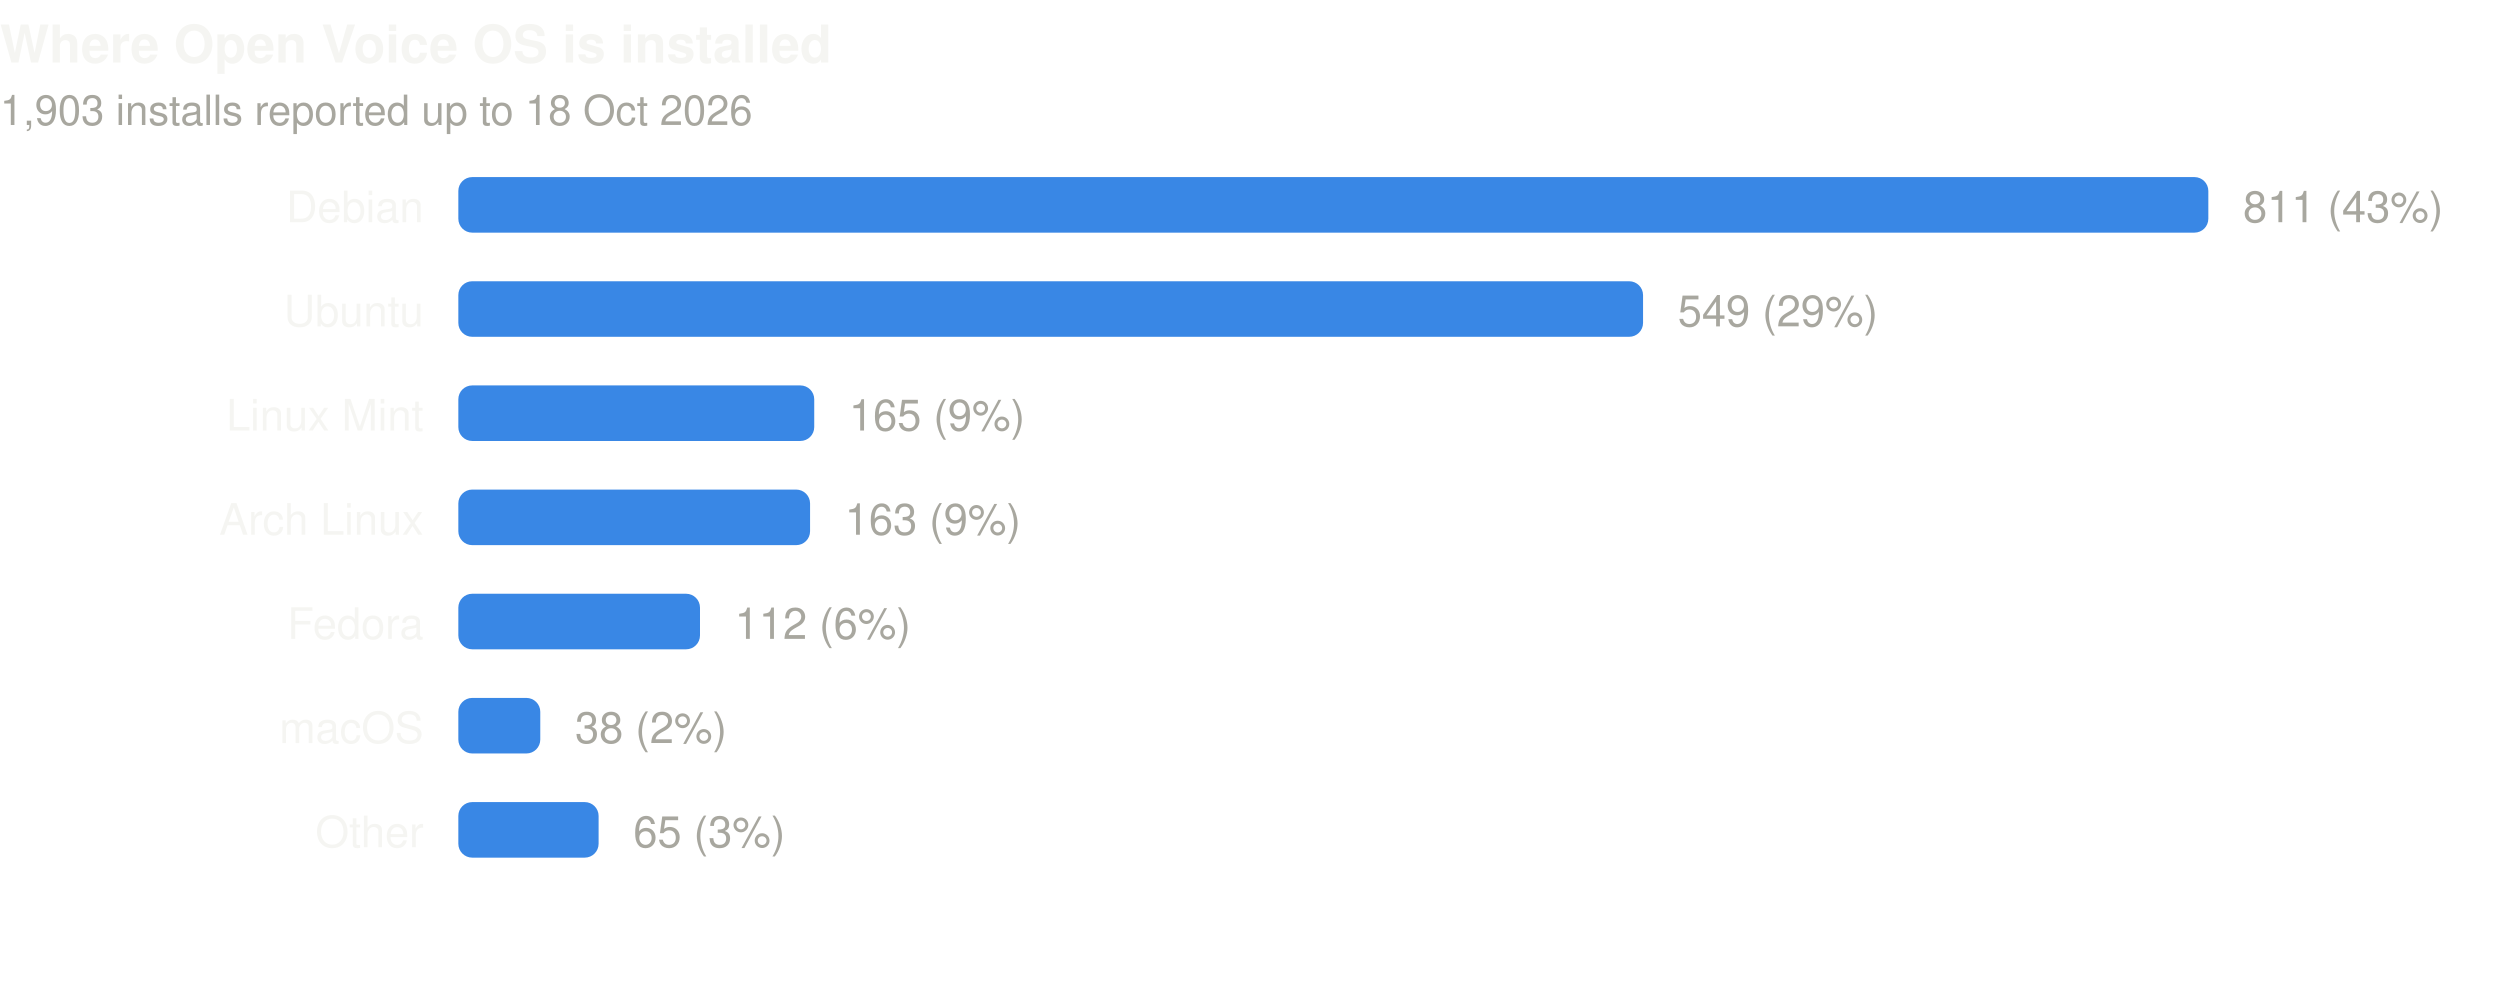
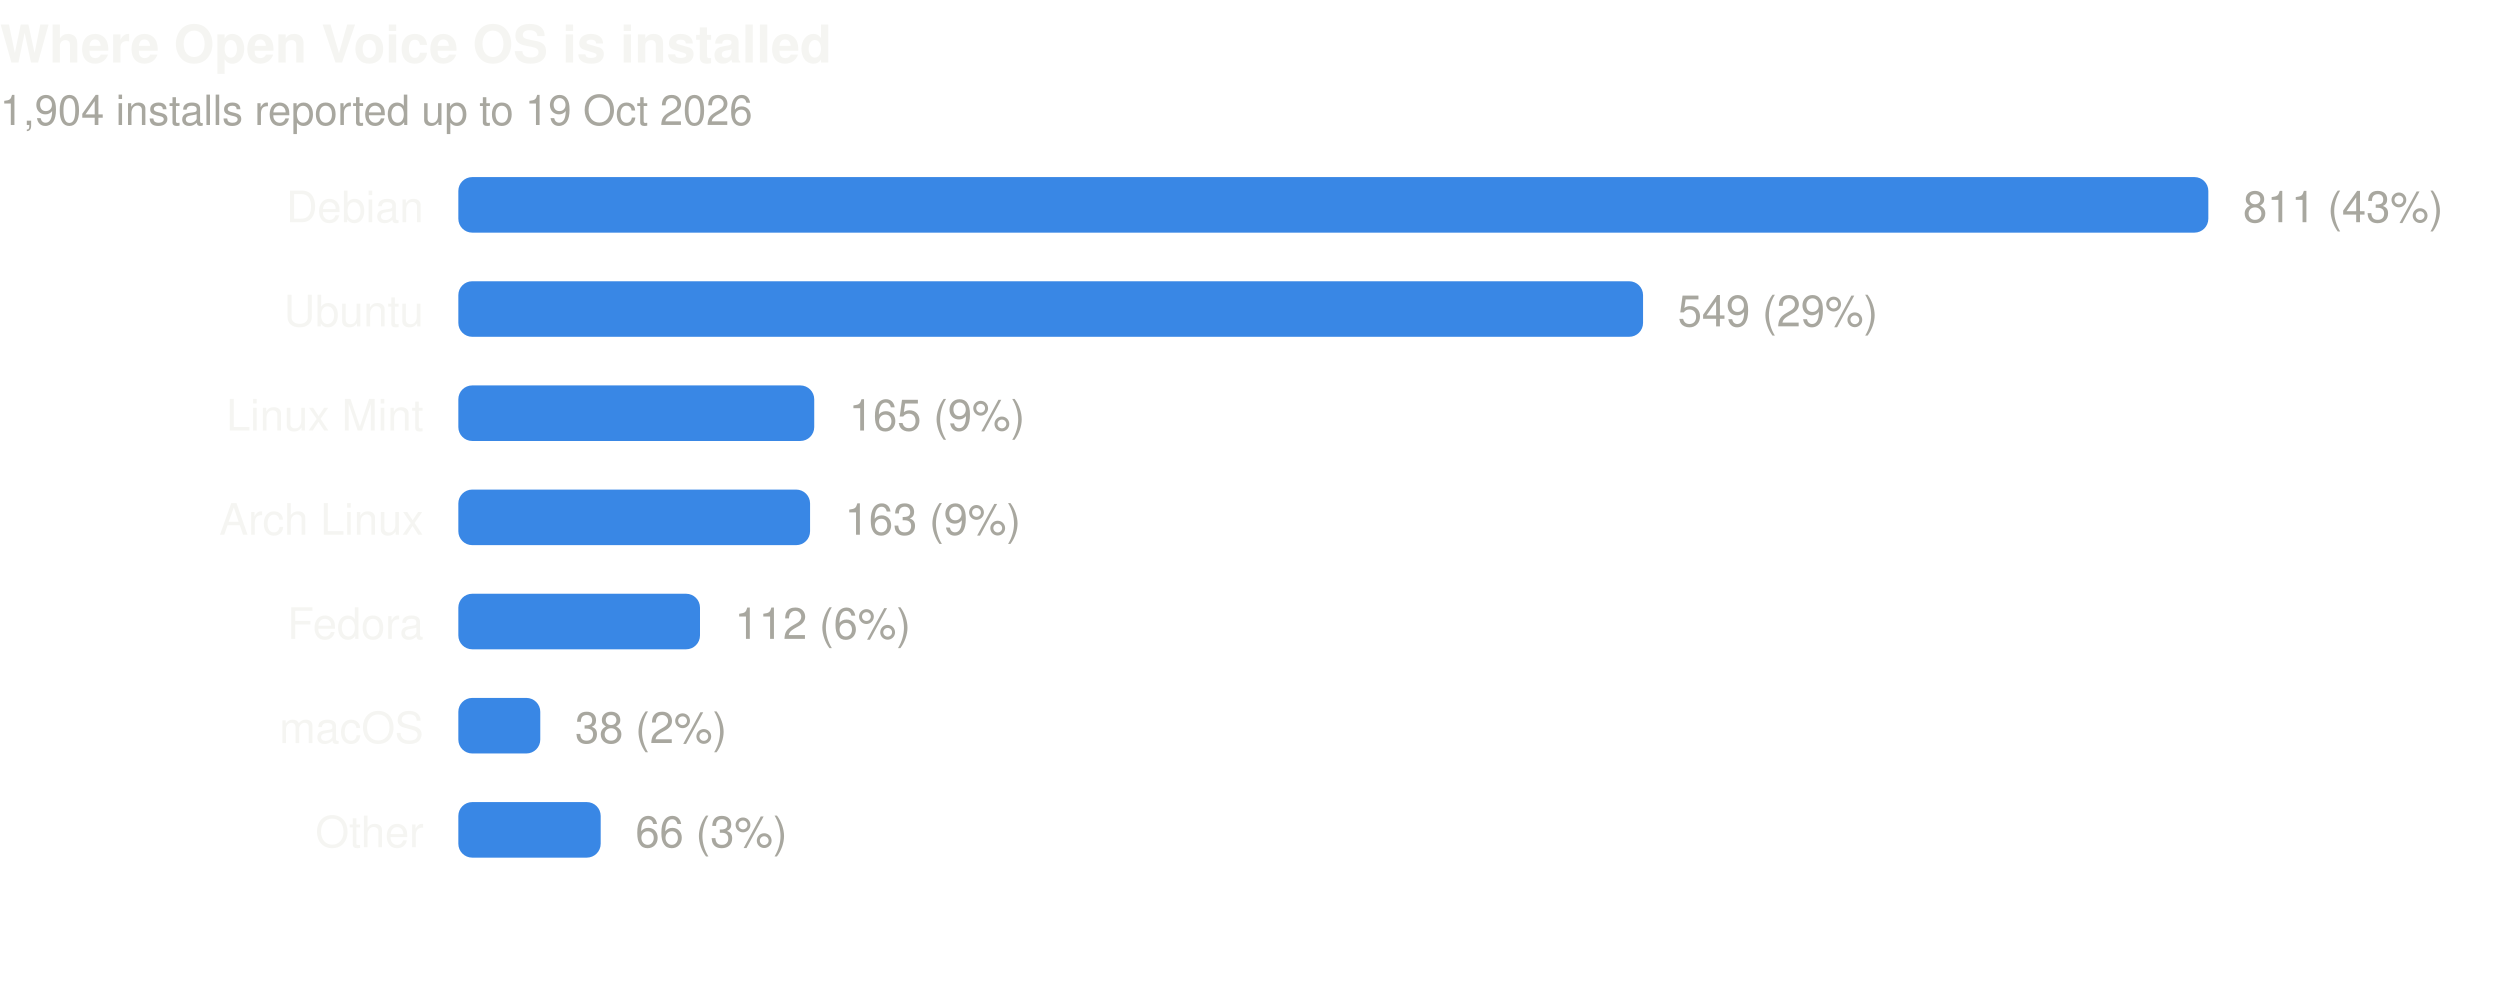
- <svg xmlns="http://www.w3.org/2000/svg" width="720" height="284" viewBox="0 0 720 284" role="img" aria-label="Where Open Voice OS is installed. 1,903 installs reported up to 18 Oct 2026">
+ <svg xmlns="http://www.w3.org/2000/svg" width="720" height="284" viewBox="0 0 720 284" role="img" aria-label="Where Open Voice OS is installed. 1,904 installs reported up to 19 Oct 2026">
  <text x="0" y="18" font-family="ui-sans-serif,-apple-system,BlinkMacSystemFont,'Segoe UI',Helvetica,Arial,sans-serif" font-size="15" font-weight="600" fill="#f5f5f2">Where Open Voice OS is installed</text>
-   <text x="0" y="36" font-family="ui-sans-serif,-apple-system,BlinkMacSystemFont,'Segoe UI',Helvetica,Arial,sans-serif" font-size="12" fill="#a8a79f">1,903 installs reported up to 18 Oct 2026</text>
+   <text x="0" y="36" font-family="ui-sans-serif,-apple-system,BlinkMacSystemFont,'Segoe UI',Helvetica,Arial,sans-serif" font-size="12" fill="#a8a79f">1,904 installs reported up to 19 Oct 2026</text>
  <text x="122" y="64.0" text-anchor="end" font-family="ui-sans-serif,-apple-system,BlinkMacSystemFont,'Segoe UI',Helvetica,Arial,sans-serif" font-size="12.5" fill="#f5f5f2">Debian</text>
  <rect x="132" y="51.0" width="504.0" height="16" rx="4" fill="#3987e5" />
  <text x="646.0" y="64.0" font-family="ui-sans-serif,-apple-system,BlinkMacSystemFont,'Segoe UI',Helvetica,Arial,sans-serif" font-size="12.5" fill="#a8a79f">811 (43%)</text>
  <text x="122" y="94.0" text-anchor="end" font-family="ui-sans-serif,-apple-system,BlinkMacSystemFont,'Segoe UI',Helvetica,Arial,sans-serif" font-size="12.5" fill="#f5f5f2">Ubuntu</text>
  <rect x="132" y="81.0" width="341.2" height="16" rx="4" fill="#3987e5" />
  <text x="483.2" y="94.0" font-family="ui-sans-serif,-apple-system,BlinkMacSystemFont,'Segoe UI',Helvetica,Arial,sans-serif" font-size="12.5" fill="#a8a79f">549 (29%)</text>
  <text x="122" y="124.0" text-anchor="end" font-family="ui-sans-serif,-apple-system,BlinkMacSystemFont,'Segoe UI',Helvetica,Arial,sans-serif" font-size="12.5" fill="#f5f5f2">Linux Mint</text>
  <rect x="132" y="111.0" width="102.5" height="16" rx="4" fill="#3987e5" />
  <text x="244.5" y="124.0" font-family="ui-sans-serif,-apple-system,BlinkMacSystemFont,'Segoe UI',Helvetica,Arial,sans-serif" font-size="12.5" fill="#a8a79f">165 (9%)</text>
  <text x="122" y="154.0" text-anchor="end" font-family="ui-sans-serif,-apple-system,BlinkMacSystemFont,'Segoe UI',Helvetica,Arial,sans-serif" font-size="12.5" fill="#f5f5f2">Arch Linux</text>
  <rect x="132" y="141.0" width="101.3" height="16" rx="4" fill="#3987e5" />
  <text x="243.3" y="154.0" font-family="ui-sans-serif,-apple-system,BlinkMacSystemFont,'Segoe UI',Helvetica,Arial,sans-serif" font-size="12.5" fill="#a8a79f">163 (9%)</text>
  <text x="122" y="184.0" text-anchor="end" font-family="ui-sans-serif,-apple-system,BlinkMacSystemFont,'Segoe UI',Helvetica,Arial,sans-serif" font-size="12.5" fill="#f5f5f2">Fedora</text>
  <rect x="132" y="171.0" width="69.6" height="16" rx="4" fill="#3987e5" />
  <text x="211.6" y="184.0" font-family="ui-sans-serif,-apple-system,BlinkMacSystemFont,'Segoe UI',Helvetica,Arial,sans-serif" font-size="12.5" fill="#a8a79f">112 (6%)</text>
  <text x="122" y="214.0" text-anchor="end" font-family="ui-sans-serif,-apple-system,BlinkMacSystemFont,'Segoe UI',Helvetica,Arial,sans-serif" font-size="12.5" fill="#f5f5f2">macOS</text>
  <rect x="132" y="201.0" width="23.6" height="16" rx="4" fill="#3987e5" />
  <text x="165.6" y="214.0" font-family="ui-sans-serif,-apple-system,BlinkMacSystemFont,'Segoe UI',Helvetica,Arial,sans-serif" font-size="12.5" fill="#a8a79f">38 (2%)</text>
  <text x="122" y="244.0" text-anchor="end" font-family="ui-sans-serif,-apple-system,BlinkMacSystemFont,'Segoe UI',Helvetica,Arial,sans-serif" font-size="12.5" fill="#f5f5f2">Other</text>
-   <rect x="132" y="231.0" width="40.4" height="16" rx="4" fill="#3987e5" />
-   <text x="182.4" y="244.0" font-family="ui-sans-serif,-apple-system,BlinkMacSystemFont,'Segoe UI',Helvetica,Arial,sans-serif" font-size="12.5" fill="#a8a79f">65 (3%)</text>
+   <rect x="132" y="231.0" width="41.0" height="16" rx="4" fill="#3987e5" />
+   <text x="183.0" y="244.0" font-family="ui-sans-serif,-apple-system,BlinkMacSystemFont,'Segoe UI',Helvetica,Arial,sans-serif" font-size="12.5" fill="#a8a79f">66 (3%)</text>
</svg>
